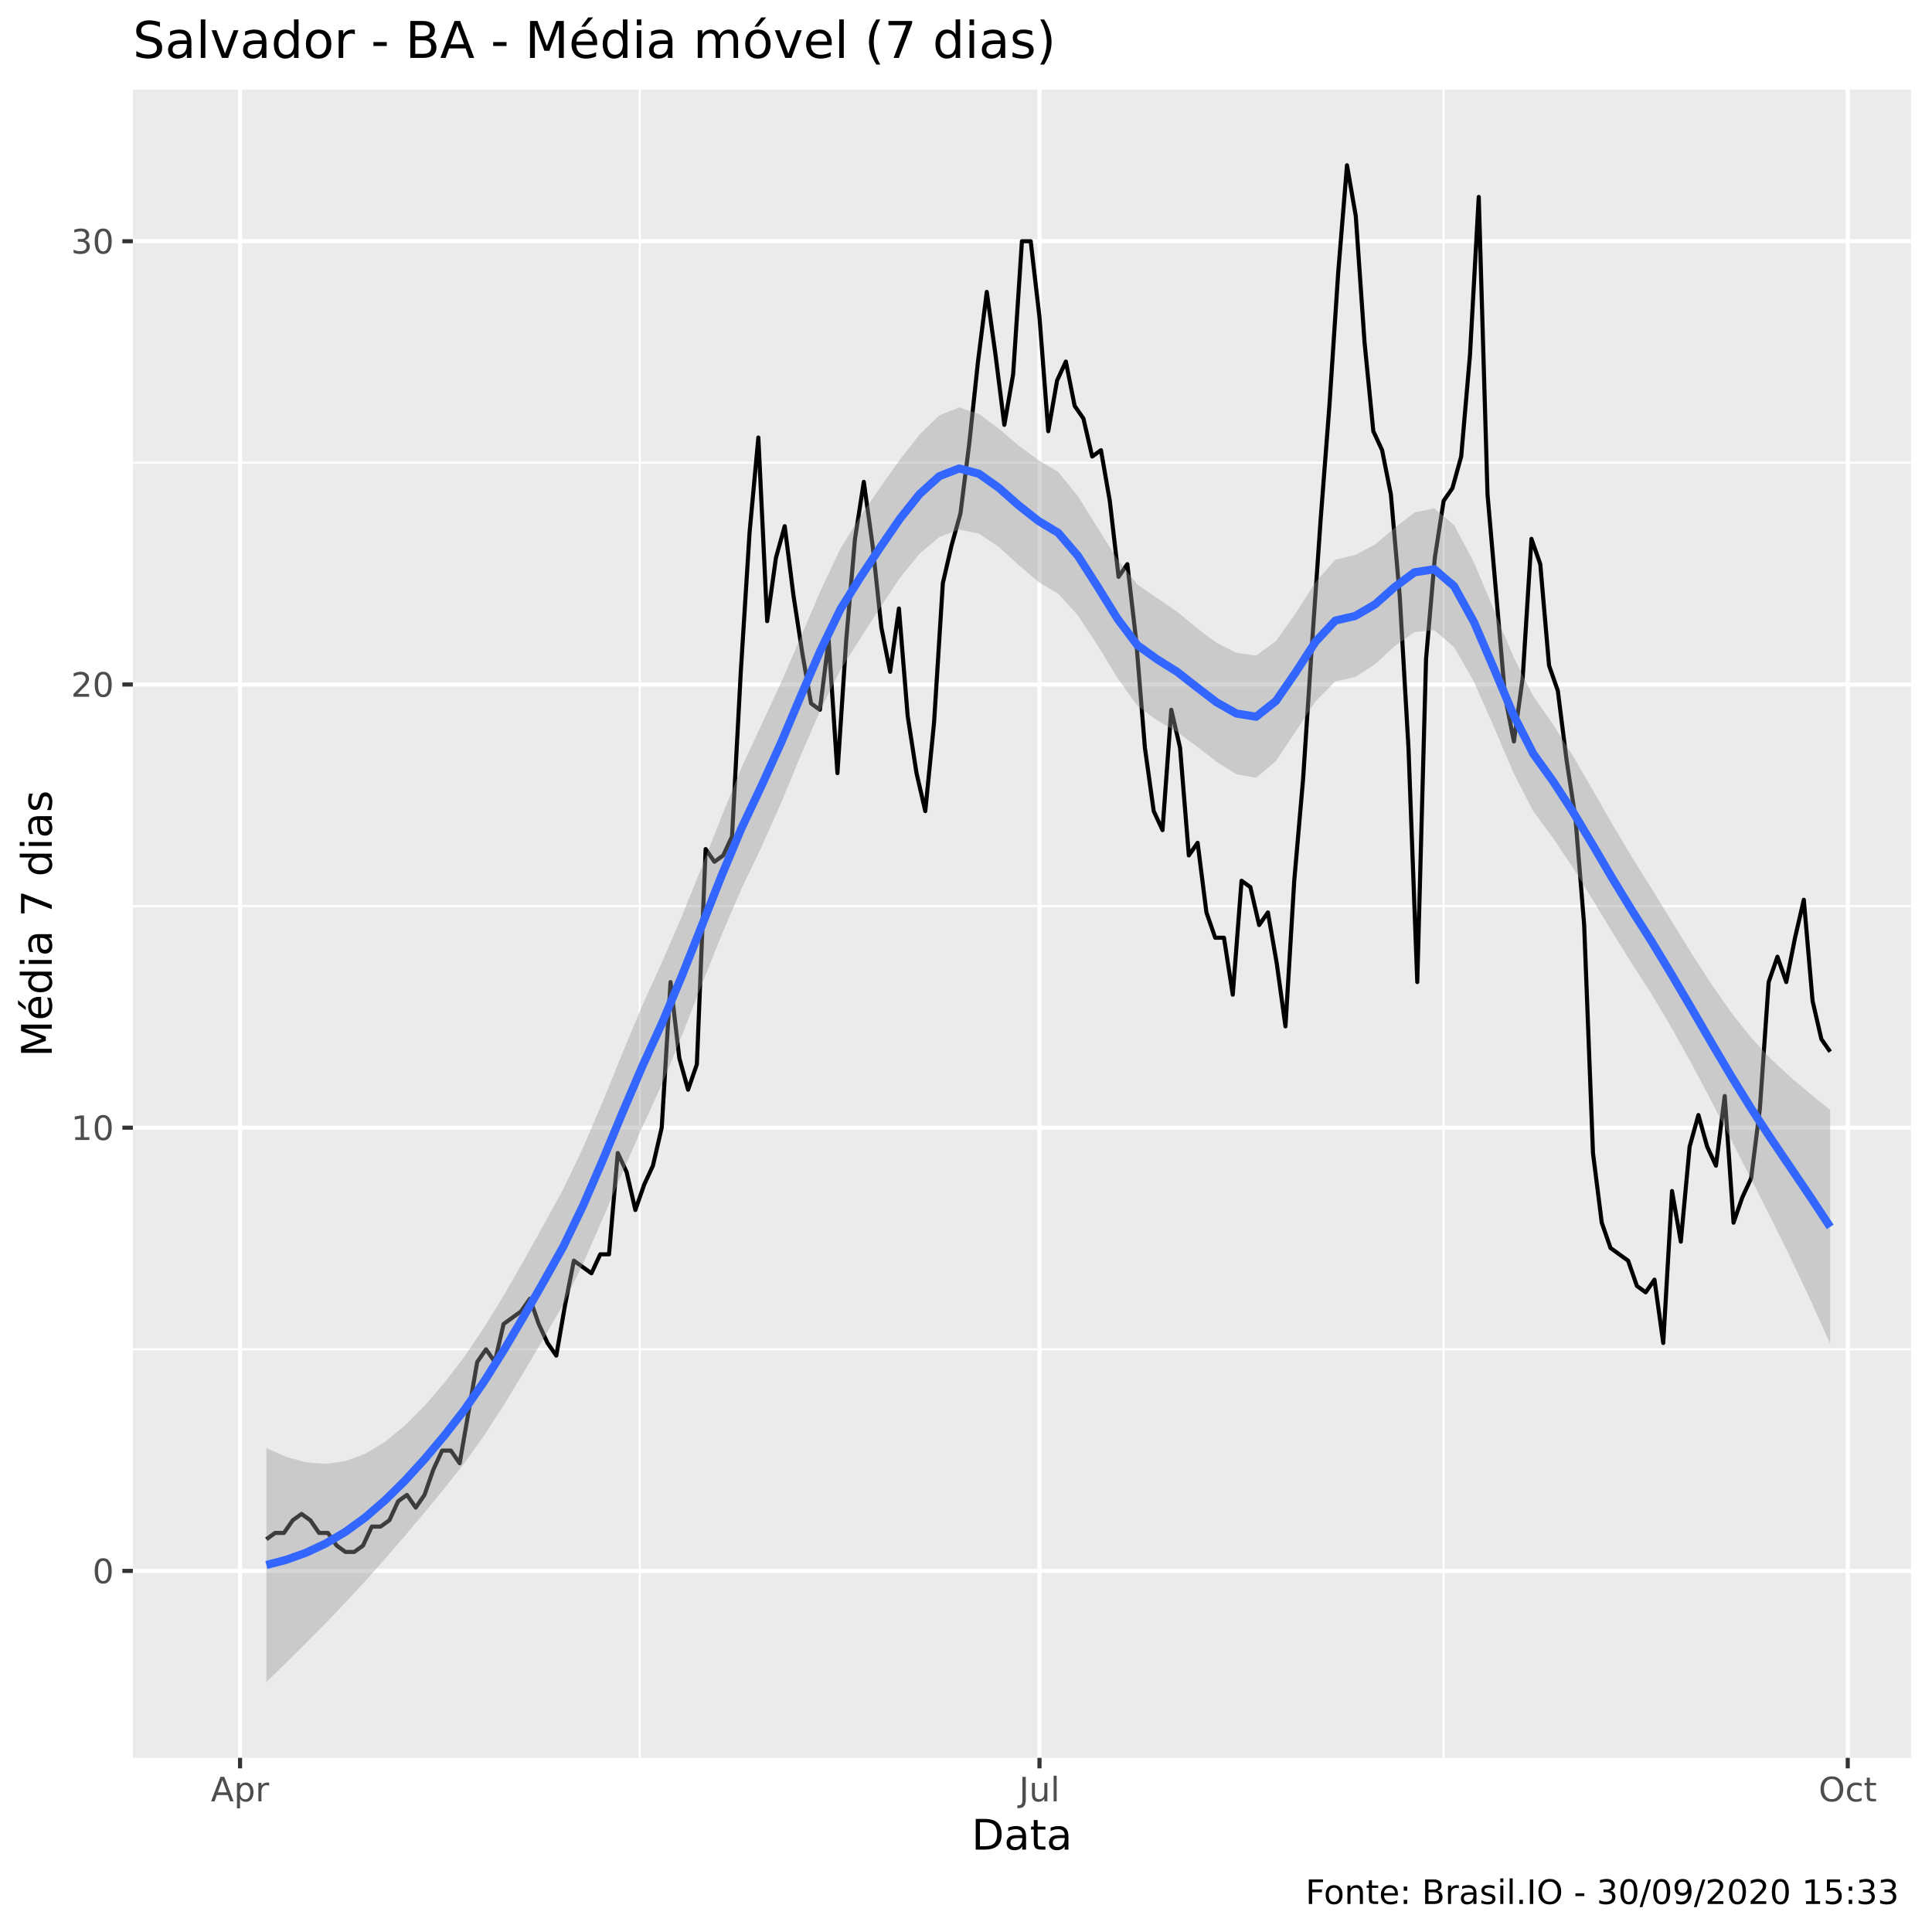
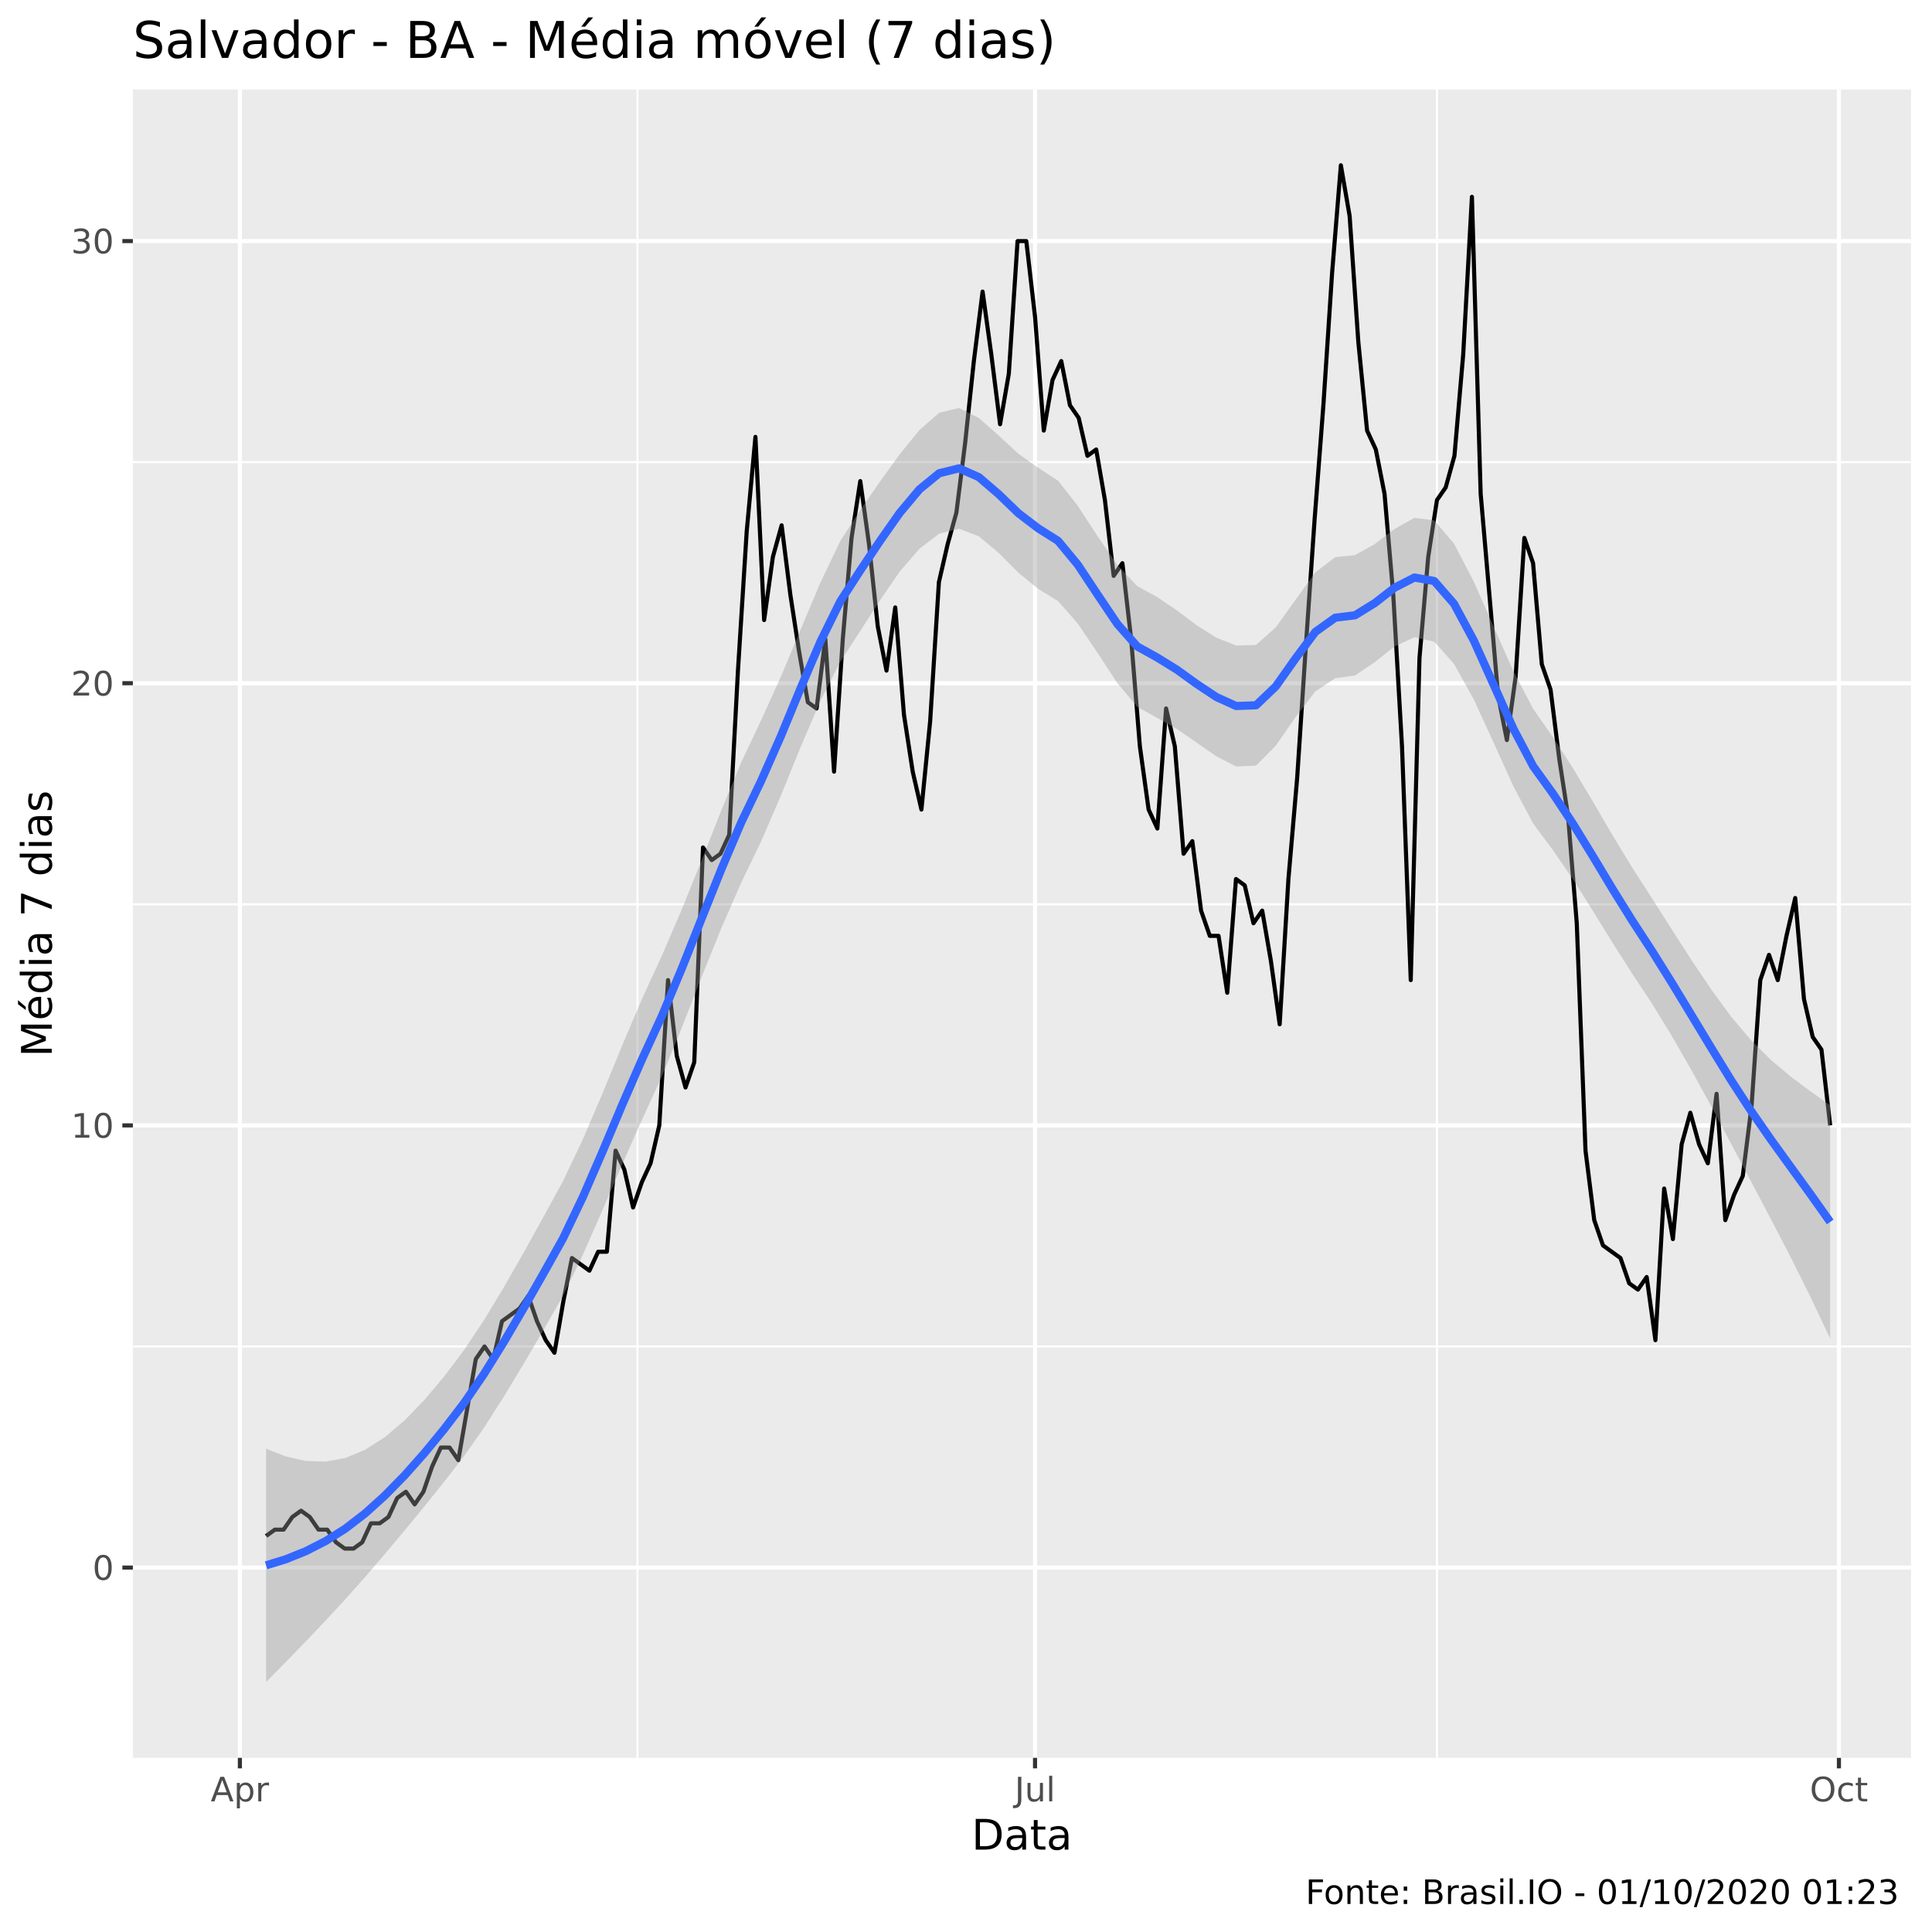
<svg xmlns="http://www.w3.org/2000/svg" viewBox="0 0 504.00 504.00">
  <defs>
    <style type="text/css">
    line, polyline, polygon, path, rect, circle {
      fill: none;
      stroke: #000000;
      stroke-linecap: round;
      stroke-linejoin: round;
      stroke-miterlimit: 10.00;
    }
  </style>
  </defs>
  <rect width="100%" height="100%" style="stroke: none; fill: #FFFFFF;" />
  <rect x="0" y="0.00" width="504.00" height="504.00" style="stroke-width: 1.07; stroke: #FFFFFF; fill: #FFFFFF;" />
  <defs>
    <clipPath id="cpMzQuNjZ8NDk4LjUyfDQ1OC41N3wyMy4zMw==">
      <rect x="34.66" y="23.33" width="463.87" height="435.24" />
    </clipPath>
  </defs>
  <rect x="34.66" y="23.33" width="463.87" height="435.24" style="stroke-width: 1.07; stroke: none; fill: #EBEBEB;" clip-path="url(#cpMzQuNjZ8NDk4LjUyfDQ1OC41N3wyMy4zMw==)" />
-   <polyline points="34.66,351.99 498.52,351.99 " style="stroke-width: 0.53; stroke: #FFFFFF; stroke-linecap: butt;" clip-path="url(#cpMzQuNjZ8NDk4LjUyfDQ1OC41N3wyMy4zMw==)" />
-   <polyline points="34.66,236.37 498.52,236.37 " style="stroke-width: 0.53; stroke: #FFFFFF; stroke-linecap: butt;" clip-path="url(#cpMzQuNjZ8NDk4LjUyfDQ1OC41N3wyMy4zMw==)" />
-   <polyline points="34.66,120.74 498.52,120.74 " style="stroke-width: 0.53; stroke: #FFFFFF; stroke-linecap: butt;" clip-path="url(#cpMzQuNjZ8NDk4LjUyfDQ1OC41N3wyMy4zMw==)" />
-   <polyline points="166.89,458.57 166.89,23.33 " style="stroke-width: 0.53; stroke: #FFFFFF; stroke-linecap: butt;" clip-path="url(#cpMzQuNjZ8NDk4LjUyfDQ1OC41N3wyMy4zMw==)" />
-   <polyline points="376.60,458.57 376.60,23.33 " style="stroke-width: 0.53; stroke: #FFFFFF; stroke-linecap: butt;" clip-path="url(#cpMzQuNjZ8NDk4LjUyfDQ1OC41N3wyMy4zMw==)" />
-   <polyline points="34.66,409.80 498.52,409.80 " style="stroke-width: 1.07; stroke: #FFFFFF; stroke-linecap: butt;" clip-path="url(#cpMzQuNjZ8NDk4LjUyfDQ1OC41N3wyMy4zMw==)" />
-   <polyline points="34.66,294.18 498.52,294.18 " style="stroke-width: 1.07; stroke: #FFFFFF; stroke-linecap: butt;" clip-path="url(#cpMzQuNjZ8NDk4LjUyfDQ1OC41N3wyMy4zMw==)" />
-   <polyline points="34.66,178.56 498.52,178.56 " style="stroke-width: 1.07; stroke: #FFFFFF; stroke-linecap: butt;" clip-path="url(#cpMzQuNjZ8NDk4LjUyfDQ1OC41N3wyMy4zMw==)" />
-   <polyline points="34.66,62.93 498.52,62.93 " style="stroke-width: 1.07; stroke: #FFFFFF; stroke-linecap: butt;" clip-path="url(#cpMzQuNjZ8NDk4LjUyfDQ1OC41N3wyMy4zMw==)" />
-   <polyline points="62.62,458.57 62.62,23.33 " style="stroke-width: 1.07; stroke: #FFFFFF; stroke-linecap: butt;" clip-path="url(#cpMzQuNjZ8NDk4LjUyfDQ1OC41N3wyMy4zMw==)" />
-   <polyline points="271.17,458.57 271.17,23.33 " style="stroke-width: 1.07; stroke: #FFFFFF; stroke-linecap: butt;" clip-path="url(#cpMzQuNjZ8NDk4LjUyfDQ1OC41N3wyMy4zMw==)" />
-   <polyline points="482.02,458.57 482.02,23.33 " style="stroke-width: 1.07; stroke: #FFFFFF; stroke-linecap: butt;" clip-path="url(#cpMzQuNjZ8NDk4LjUyfDQ1OC41N3wyMy4zMw==)" />
-   <polyline points="69.49,401.55 71.78,399.89 74.07,399.89 76.37,396.59 78.66,394.94 80.95,396.59 83.24,399.89 85.53,399.89 87.83,403.20 90.12,404.85 92.41,404.85 94.70,403.20 96.99,398.24 99.28,398.24 101.58,396.59 103.87,391.63 106.16,389.98 108.45,393.29 110.74,389.98 113.04,383.38 115.33,378.42 117.62,378.42 119.91,381.72 122.20,368.51 124.49,355.30 126.79,351.99 129.08,355.30 131.37,345.39 133.66,343.73 135.95,342.08 138.25,338.78 140.54,345.39 142.83,350.34 145.12,353.64 147.41,340.43 149.71,328.87 152.00,330.52 154.29,332.17 156.58,327.22 158.87,327.22 161.16,300.79 163.46,305.74 165.75,315.65 168.04,309.05 170.33,304.09 172.62,294.18 174.92,256.19 177.21,276.01 179.50,284.27 181.79,277.66 184.08,221.50 186.37,224.81 188.67,223.15 190.96,218.20 193.25,175.25 195.54,138.91 197.83,114.14 200.13,162.04 202.42,145.52 204.71,137.26 207.00,155.43 209.29,170.30 211.58,183.51 213.88,185.16 216.17,166.99 218.46,201.68 220.75,166.99 223.04,140.57 225.34,125.70 227.63,142.22 229.92,163.69 232.21,175.25 234.50,158.74 236.79,186.82 239.09,201.68 241.38,211.59 243.67,188.47 245.96,152.13 248.25,142.22 250.55,133.96 252.84,115.79 255.13,94.32 257.42,76.15 259.71,92.66 262.00,110.83 264.30,97.62 266.59,62.93 268.88,62.93 271.17,82.75 273.46,112.49 275.76,99.27 278.05,94.32 280.34,105.88 282.63,109.18 284.92,119.09 287.21,117.44 289.51,130.66 291.80,150.48 294.09,147.17 296.38,166.99 298.67,195.07 300.97,211.59 303.26,216.55 305.55,185.16 307.84,195.07 310.13,223.15 312.42,219.85 314.72,238.02 317.01,244.63 319.30,244.63 321.59,259.49 323.88,229.76 326.18,231.41 328.47,241.32 330.76,238.02 333.05,251.23 335.34,267.75 337.63,229.76 339.93,203.33 342.22,168.65 344.51,135.61 346.80,105.88 349.09,71.19 351.39,43.11 353.68,56.33 355.97,89.36 358.26,112.49 360.55,117.44 362.84,129.00 365.14,155.43 367.43,195.07 369.72,256.19 372.01,171.95 374.30,145.52 376.60,130.66 378.89,127.35 381.18,119.09 383.47,92.66 385.76,51.37 388.05,129.00 390.35,155.43 392.64,181.86 394.93,193.42 397.22,176.90 399.51,140.57 401.81,147.17 404.10,173.60 406.39,180.21 408.68,198.38 410.97,213.24 413.26,241.32 415.56,300.79 417.85,318.96 420.14,325.56 422.43,327.22 424.72,328.87 427.02,335.47 429.31,337.13 431.60,333.82 433.89,350.34 436.18,310.70 438.47,323.91 440.77,299.14 443.06,290.88 445.35,299.14 447.64,304.09 449.93,285.92 452.23,318.96 454.52,312.35 456.81,307.39 459.10,289.23 461.39,256.19 463.68,249.58 465.98,256.19 468.27,244.63 470.56,234.72 472.85,261.14 475.14,271.06 477.44,274.36 " style="stroke-width: 1.07; stroke-linecap: butt;" clip-path="url(#cpMzQuNjZ8NDk4LjUyfDQ1OC41N3wyMy4zMw==)" />
-   <polygon points="69.49,377.74 74.66,380.05 79.82,381.47 84.98,381.88 90.15,381.16 95.31,379.22 100.47,376.09 105.64,371.87 110.80,366.68 115.97,360.66 121.13,353.94 126.29,346.30 131.46,337.85 136.62,328.85 141.79,319.58 146.95,310.17 152.11,299.38 157.28,287.28 162.44,274.56 167.60,262.18 172.77,250.85 177.93,238.88 183.10,226.09 188.26,212.94 193.42,200.28 198.59,189.18 203.75,178.08 208.92,166.12 214.08,154.06 219.24,143.12 224.41,134.71 229.57,127.23 234.73,119.94 239.90,113.33 245.06,108.34 250.23,106.29 255.39,107.97 260.55,111.83 265.72,116.24 270.88,120.00 276.05,123.10 281.21,129.45 286.37,137.75 291.54,145.98 296.70,152.49 301.86,156.04 307.03,159.53 312.19,163.82 317.36,167.68 322.52,170.29 327.68,171.03 332.85,167.23 338.01,159.96 343.18,151.86 348.34,146.01 353.50,144.79 358.67,142.09 363.83,137.71 368.99,133.71 374.16,132.60 379.32,137.00 384.49,146.66 389.65,158.95 394.81,171.36 399.98,181.60 405.14,188.98 410.31,197.17 415.47,206.03 420.63,215.07 425.80,223.75 430.96,231.99 436.12,240.39 441.29,248.73 446.45,256.72 451.62,264.14 456.78,270.65 461.94,276.20 467.11,281.01 472.27,285.36 477.44,289.54 477.44,350.59 472.27,339.07 467.11,328.18 461.94,317.73 456.78,307.52 451.62,297.34 446.45,287.25 441.29,277.49 436.12,268.22 430.96,259.54 425.80,251.52 420.63,243.25 415.47,234.68 410.31,226.31 405.14,218.61 399.98,211.64 394.81,201.59 389.65,189.49 384.49,177.82 379.32,168.79 374.16,164.40 368.99,164.89 363.83,168.56 358.67,173.31 353.50,176.62 348.34,177.76 343.18,182.97 338.01,190.81 332.85,198.53 327.68,202.91 322.52,201.97 317.36,198.72 312.19,194.70 307.03,190.91 301.86,187.94 296.70,184.10 291.54,176.90 286.37,168.43 281.21,160.58 276.05,154.90 270.88,151.79 265.72,147.40 260.55,142.68 255.39,139.21 250.23,138.14 245.06,140.08 239.90,144.43 234.73,150.80 229.57,158.55 224.41,166.60 219.24,174.78 214.08,185.09 208.92,197.00 203.75,209.48 198.59,221.09 193.42,231.87 188.26,243.85 183.10,256.77 177.93,270.03 172.77,282.66 167.60,293.97 162.44,305.73 157.28,317.82 152.11,329.61 146.95,340.21 141.79,349.21 136.62,357.99 131.46,366.50 126.29,374.48 121.13,381.70 115.97,388.21 110.80,394.51 105.64,400.64 100.47,406.62 95.31,412.43 90.15,418.03 84.98,423.42 79.82,428.65 74.66,433.76 69.49,438.79 " style="stroke-width: 0.00; stroke: none; fill: #999999; fill-opacity: 0.40;" clip-path="url(#cpMzQuNjZ8NDk4LjUyfDQ1OC41N3wyMy4zMw==)" />
-   <polyline points="69.49,377.74 74.66,380.05 79.82,381.47 84.98,381.88 90.15,381.16 95.31,379.22 100.47,376.09 105.64,371.87 110.80,366.68 115.97,360.66 121.13,353.94 126.29,346.30 131.46,337.85 136.62,328.85 141.79,319.58 146.95,310.17 152.11,299.38 157.28,287.28 162.44,274.56 167.60,262.18 172.77,250.85 177.93,238.88 183.10,226.09 188.26,212.94 193.42,200.28 198.59,189.18 203.75,178.08 208.92,166.12 214.08,154.06 219.24,143.12 224.41,134.71 229.57,127.23 234.73,119.94 239.90,113.33 245.06,108.34 250.23,106.29 255.39,107.97 260.55,111.83 265.72,116.24 270.88,120.00 276.05,123.10 281.21,129.45 286.37,137.75 291.54,145.98 296.70,152.49 301.86,156.04 307.03,159.53 312.19,163.82 317.36,167.68 322.52,170.29 327.68,171.03 332.85,167.23 338.01,159.96 343.18,151.86 348.34,146.01 353.50,144.79 358.67,142.09 363.83,137.71 368.99,133.71 374.16,132.60 379.32,137.00 384.49,146.66 389.65,158.95 394.81,171.36 399.98,181.60 405.14,188.98 410.31,197.17 415.47,206.03 420.63,215.07 425.80,223.75 430.96,231.99 436.12,240.39 441.29,248.73 446.45,256.72 451.62,264.14 456.78,270.65 461.94,276.20 467.11,281.01 472.27,285.36 477.44,289.54 " style="stroke-width: 2.13; stroke: none;" clip-path="url(#cpMzQuNjZ8NDk4LjUyfDQ1OC41N3wyMy4zMw==)" />
-   <polyline points="477.44,350.59 472.27,339.07 467.11,328.18 461.94,317.73 456.78,307.52 451.62,297.34 446.45,287.25 441.29,277.49 436.12,268.22 430.96,259.54 425.80,251.52 420.63,243.25 415.47,234.68 410.31,226.31 405.14,218.61 399.98,211.64 394.81,201.59 389.65,189.49 384.49,177.82 379.32,168.79 374.16,164.40 368.99,164.89 363.83,168.56 358.67,173.31 353.50,176.62 348.34,177.76 343.18,182.97 338.01,190.81 332.85,198.53 327.68,202.91 322.52,201.97 317.36,198.72 312.19,194.70 307.03,190.91 301.86,187.94 296.70,184.10 291.54,176.90 286.37,168.43 281.21,160.58 276.05,154.90 270.88,151.79 265.72,147.40 260.55,142.68 255.39,139.21 250.23,138.14 245.06,140.08 239.90,144.43 234.73,150.80 229.57,158.55 224.41,166.60 219.24,174.78 214.08,185.09 208.92,197.00 203.75,209.48 198.59,221.09 193.42,231.87 188.26,243.85 183.10,256.77 177.93,270.03 172.77,282.66 167.60,293.97 162.44,305.73 157.28,317.82 152.11,329.61 146.95,340.21 141.79,349.21 136.62,357.99 131.46,366.50 126.29,374.48 121.13,381.70 115.97,388.21 110.80,394.51 105.64,400.64 100.47,406.62 95.31,412.43 90.15,418.03 84.98,423.42 79.82,428.65 74.66,433.76 69.49,438.79 " style="stroke-width: 2.13; stroke: none;" clip-path="url(#cpMzQuNjZ8NDk4LjUyfDQ1OC41N3wyMy4zMw==)" />
-   <polyline points="69.49,408.26 74.66,406.91 79.82,405.06 84.98,402.65 90.15,399.59 95.31,395.83 100.47,391.35 105.64,386.26 110.80,380.60 115.97,374.44 121.13,367.82 126.29,360.39 131.46,352.17 136.62,343.42 141.79,334.40 146.95,325.19 152.11,314.49 157.28,302.55 162.44,290.14 167.60,278.07 172.77,266.76 177.93,254.46 183.10,241.43 188.26,228.39 193.42,216.07 198.59,205.13 203.75,193.78 208.92,181.56 214.08,169.57 219.24,158.95 224.41,150.65 229.57,142.89 234.73,135.37 239.90,128.88 245.06,124.21 250.23,122.21 255.39,123.59 260.55,127.25 265.72,131.82 270.88,135.89 276.05,139.00 281.21,145.02 286.37,153.09 291.54,161.44 296.70,168.30 301.86,171.99 307.03,175.22 312.19,179.26 317.36,183.20 322.52,186.13 327.68,186.97 332.85,182.88 338.01,175.39 343.18,167.42 348.34,161.89 353.50,160.70 358.67,157.70 363.83,153.14 368.99,149.30 374.16,148.50 379.32,152.90 384.49,162.24 389.65,174.22 394.81,186.47 399.98,196.62 405.14,203.80 410.31,211.74 415.47,220.36 420.63,229.16 425.80,237.63 430.96,245.77 436.12,254.31 441.29,263.11 446.45,271.99 451.62,280.74 456.78,289.09 461.94,296.96 467.11,304.60 472.27,312.22 477.44,320.06 " style="stroke-width: 2.13; stroke: #3366FF; stroke-linecap: butt;" clip-path="url(#cpMzQuNjZ8NDk4LjUyfDQ1OC41N3wyMy4zMw==)" />
+   <polyline points="34.66,351.25 498.52,351.25 " style="stroke-width: 0.53; stroke: #FFFFFF; stroke-linecap: butt;" clip-path="url(#cpMzQuNjZ8NDk4LjUyfDQ1OC41N3wyMy4zMw==)" />
+   <polyline points="34.66,235.91 498.52,235.91 " style="stroke-width: 0.53; stroke: #FFFFFF; stroke-linecap: butt;" clip-path="url(#cpMzQuNjZ8NDk4LjUyfDQ1OC41N3wyMy4zMw==)" />
+   <polyline points="34.66,120.56 498.52,120.56 " style="stroke-width: 0.53; stroke: #FFFFFF; stroke-linecap: butt;" clip-path="url(#cpMzQuNjZ8NDk4LjUyfDQ1OC41N3wyMy4zMw==)" />
+   <polyline points="166.29,458.57 166.29,23.33 " style="stroke-width: 0.53; stroke: #FFFFFF; stroke-linecap: butt;" clip-path="url(#cpMzQuNjZ8NDk4LjUyfDQ1OC41N3wyMy4zMw==)" />
+   <polyline points="374.86,458.57 374.86,23.33 " style="stroke-width: 0.53; stroke: #FFFFFF; stroke-linecap: butt;" clip-path="url(#cpMzQuNjZ8NDk4LjUyfDQ1OC41N3wyMy4zMw==)" />
+   <polyline points="34.66,408.93 498.52,408.93 " style="stroke-width: 1.07; stroke: #FFFFFF; stroke-linecap: butt;" clip-path="url(#cpMzQuNjZ8NDk4LjUyfDQ1OC41N3wyMy4zMw==)" />
+   <polyline points="34.66,293.58 498.52,293.58 " style="stroke-width: 1.07; stroke: #FFFFFF; stroke-linecap: butt;" clip-path="url(#cpMzQuNjZ8NDk4LjUyfDQ1OC41N3wyMy4zMw==)" />
+   <polyline points="34.66,178.23 498.52,178.23 " style="stroke-width: 1.07; stroke: #FFFFFF; stroke-linecap: butt;" clip-path="url(#cpMzQuNjZ8NDk4LjUyfDQ1OC41N3wyMy4zMw==)" />
+   <polyline points="34.66,62.89 498.52,62.89 " style="stroke-width: 1.07; stroke: #FFFFFF; stroke-linecap: butt;" clip-path="url(#cpMzQuNjZ8NDk4LjUyfDQ1OC41N3wyMy4zMw==)" />
+   <polyline points="62.58,458.57 62.58,23.33 " style="stroke-width: 1.07; stroke: #FFFFFF; stroke-linecap: butt;" clip-path="url(#cpMzQuNjZ8NDk4LjUyfDQ1OC41N3wyMy4zMw==)" />
+   <polyline points="270.01,458.57 270.01,23.33 " style="stroke-width: 1.07; stroke: #FFFFFF; stroke-linecap: butt;" clip-path="url(#cpMzQuNjZ8NDk4LjUyfDQ1OC41N3wyMy4zMw==)" />
+   <polyline points="479.72,458.57 479.72,23.33 " style="stroke-width: 1.07; stroke: #FFFFFF; stroke-linecap: butt;" clip-path="url(#cpMzQuNjZ8NDk4LjUyfDQ1OC41N3wyMy4zMw==)" />
+   <polyline points="69.42,400.69 71.70,399.04 73.98,399.04 76.26,395.74 78.53,394.10 80.81,395.74 83.09,399.04 85.37,399.04 87.65,402.34 89.93,403.98 92.21,403.98 94.49,402.34 96.77,397.39 99.05,397.39 101.33,395.74 103.61,390.80 105.89,389.15 108.17,392.45 110.45,389.15 112.73,382.56 115.01,377.62 117.28,377.62 119.56,380.91 121.84,367.73 124.12,354.55 126.40,351.25 128.68,354.55 130.96,344.66 133.24,343.01 135.52,341.37 137.80,338.07 140.08,344.66 142.36,349.61 144.64,352.90 146.92,339.72 149.20,328.18 151.48,329.83 153.76,331.48 156.04,326.54 158.31,326.54 160.59,300.17 162.87,305.11 165.15,315.00 167.43,308.41 169.71,303.47 171.99,293.58 174.27,255.68 176.55,275.45 178.83,283.69 181.11,277.10 183.39,221.08 185.67,224.37 187.95,222.72 190.23,217.78 192.51,174.94 194.79,138.68 197.07,113.97 199.34,161.75 201.62,145.28 203.90,137.04 206.18,155.16 208.46,169.99 210.74,183.18 213.02,184.82 215.30,166.70 217.58,201.30 219.86,166.70 222.14,140.33 224.42,125.50 226.70,141.98 228.98,163.40 231.26,174.94 233.54,158.46 235.82,186.47 238.10,201.30 240.37,211.19 242.65,188.12 244.93,151.87 247.21,141.98 249.49,133.74 251.77,115.62 254.05,94.19 256.33,76.07 258.61,92.55 260.89,110.67 263.17,97.49 265.45,62.89 267.73,62.89 270.01,82.66 272.29,112.32 274.57,99.14 276.85,94.19 279.12,105.73 281.40,109.02 283.68,118.91 285.96,117.26 288.24,130.45 290.52,150.22 292.80,146.92 295.08,166.70 297.36,194.71 299.64,211.19 301.92,216.13 304.20,184.82 306.48,194.71 308.76,222.72 311.04,219.43 313.32,237.55 315.60,244.14 317.88,244.14 320.15,258.98 322.43,229.31 324.71,230.96 326.99,240.85 329.27,237.55 331.55,250.74 333.83,267.21 336.11,229.31 338.39,202.95 340.67,168.35 342.95,135.39 345.23,105.73 347.51,71.12 349.79,43.11 352.07,56.29 354.35,89.25 356.63,112.32 358.91,117.26 361.18,128.80 363.46,155.16 365.74,194.71 368.02,255.68 370.30,171.64 372.58,145.28 374.86,130.45 377.14,127.15 379.42,118.91 381.70,92.55 383.98,51.35 386.26,128.80 388.54,155.16 390.82,181.53 393.10,193.06 395.38,176.58 397.66,140.33 399.93,146.92 402.21,173.29 404.49,179.88 406.77,198.01 409.05,212.84 411.33,240.85 413.61,300.17 415.89,318.30 418.17,324.89 420.45,326.54 422.73,328.18 425.01,334.77 427.29,336.42 429.57,333.13 431.85,349.61 434.13,310.06 436.41,323.24 438.69,298.52 440.96,290.28 443.24,298.52 445.52,303.47 447.80,285.34 450.08,318.30 452.36,311.71 454.64,306.76 456.92,288.64 459.20,255.68 461.48,249.09 463.76,255.68 466.04,244.14 468.32,234.26 470.60,260.62 472.88,270.51 475.16,273.81 477.44,293.58 " style="stroke-width: 1.07; stroke-linecap: butt;" clip-path="url(#cpMzQuNjZ8NDk4LjUyfDQ1OC41N3wyMy4zMw==)" />
+   <polygon points="69.42,377.92 74.58,379.95 79.75,381.12 84.91,381.29 90.08,380.35 95.24,378.21 100.41,374.89 105.57,370.51 110.74,365.17 115.90,359.02 121.06,352.19 126.23,344.43 131.39,335.89 136.56,326.84 141.72,317.55 146.89,308.08 152.05,297.21 157.22,285.13 162.38,272.55 167.55,260.41 172.71,249.21 177.88,237.19 183.04,224.38 188.21,211.29 193.37,198.83 198.54,187.94 203.70,176.53 208.87,164.20 214.03,151.95 219.20,141.16 224.36,133.13 229.53,125.70 234.69,118.53 239.86,112.18 245.02,107.67 250.18,106.44 255.35,109.04 260.51,113.60 265.68,118.37 270.84,122.03 276.01,125.39 281.17,131.96 286.34,139.91 291.50,147.39 296.67,152.90 301.83,155.73 307.00,159.22 312.16,163.10 317.33,166.36 322.49,168.40 327.66,168.25 332.82,163.63 337.99,156.43 343.15,149.31 348.32,145.34 353.48,144.81 358.65,141.92 363.81,137.99 368.98,135.09 374.14,135.75 379.30,141.80 384.47,151.72 389.63,163.45 394.80,175.09 399.96,184.93 405.13,192.30 410.29,200.32 415.46,208.98 420.62,217.82 425.79,226.32 430.95,234.33 436.12,242.47 441.28,250.50 446.45,258.17 451.61,265.22 456.78,271.35 461.94,276.47 467.11,280.82 472.27,284.68 477.44,288.34 477.44,349.21 472.27,338.27 467.11,327.92 461.94,317.97 456.78,308.20 451.61,298.41 446.45,288.67 441.28,279.23 436.12,270.23 430.95,261.80 425.79,253.98 420.62,245.87 415.46,237.50 410.29,229.33 405.13,221.80 399.96,214.84 394.80,205.14 389.63,193.71 384.47,182.48 379.30,173.18 374.14,167.38 368.98,166.23 363.81,168.63 358.65,172.72 353.48,176.21 348.32,176.93 343.15,180.35 337.99,187.05 332.82,194.50 327.66,199.73 322.49,199.95 317.33,197.32 312.16,193.72 307.00,190.17 301.83,187.27 296.67,184.38 291.50,178.22 286.34,170.35 281.17,162.70 276.01,156.79 270.84,153.63 265.68,149.41 260.51,144.22 255.35,139.91 250.18,137.92 245.02,139.22 239.86,143.14 234.69,149.14 229.53,156.66 224.36,164.68 219.20,172.65 214.03,182.82 208.87,194.83 203.70,207.57 198.54,219.54 193.37,230.23 188.21,242.04 183.04,254.82 177.88,268.02 172.71,280.69 167.55,291.98 162.38,303.58 157.22,315.57 152.05,327.32 146.89,338.00 141.72,347.05 136.56,355.85 131.39,364.41 126.23,372.49 121.06,379.85 115.90,386.49 110.74,392.94 105.57,399.23 100.41,405.39 95.24,411.40 90.08,417.20 84.91,422.79 79.75,428.22 74.58,433.54 69.42,438.79 " style="stroke-width: 0.00; stroke: none; fill: #999999; fill-opacity: 0.40;" clip-path="url(#cpMzQuNjZ8NDk4LjUyfDQ1OC41N3wyMy4zMw==)" />
+   <polyline points="69.42,377.92 74.58,379.95 79.75,381.12 84.91,381.29 90.08,380.35 95.24,378.21 100.41,374.89 105.57,370.51 110.74,365.17 115.90,359.02 121.06,352.19 126.23,344.43 131.39,335.89 136.56,326.84 141.72,317.55 146.89,308.08 152.05,297.21 157.22,285.13 162.38,272.55 167.55,260.41 172.71,249.21 177.88,237.19 183.04,224.38 188.21,211.29 193.37,198.83 198.54,187.94 203.70,176.53 208.87,164.20 214.03,151.95 219.20,141.16 224.36,133.13 229.53,125.70 234.69,118.53 239.86,112.18 245.02,107.67 250.18,106.44 255.35,109.04 260.51,113.60 265.68,118.37 270.84,122.03 276.01,125.39 281.17,131.96 286.34,139.91 291.50,147.39 296.67,152.90 301.83,155.73 307.00,159.22 312.16,163.10 317.33,166.36 322.49,168.40 327.66,168.25 332.82,163.63 337.99,156.43 343.15,149.31 348.32,145.34 353.48,144.81 358.65,141.92 363.81,137.99 368.98,135.09 374.14,135.75 379.30,141.80 384.47,151.72 389.63,163.45 394.80,175.09 399.96,184.93 405.13,192.30 410.29,200.32 415.46,208.98 420.62,217.82 425.79,226.32 430.95,234.33 436.12,242.47 441.28,250.50 446.45,258.17 451.61,265.22 456.78,271.35 461.94,276.47 467.11,280.82 472.27,284.68 477.44,288.34 " style="stroke-width: 2.13; stroke: none;" clip-path="url(#cpMzQuNjZ8NDk4LjUyfDQ1OC41N3wyMy4zMw==)" />
+   <polyline points="477.44,349.21 472.27,338.27 467.11,327.92 461.94,317.97 456.78,308.20 451.61,298.41 446.45,288.67 441.28,279.23 436.12,270.23 430.95,261.80 425.79,253.98 420.62,245.87 415.46,237.50 410.29,229.33 405.13,221.80 399.96,214.84 394.80,205.14 389.63,193.71 384.47,182.48 379.30,173.18 374.14,167.38 368.98,166.23 363.81,168.63 358.65,172.72 353.48,176.21 348.32,176.93 343.15,180.35 337.99,187.05 332.82,194.50 327.66,199.73 322.49,199.95 317.33,197.32 312.16,193.72 307.00,190.17 301.83,187.27 296.67,184.38 291.50,178.22 286.34,170.35 281.17,162.70 276.01,156.79 270.84,153.63 265.68,149.41 260.51,144.22 255.35,139.91 250.18,137.92 245.02,139.22 239.86,143.14 234.69,149.14 229.53,156.66 224.36,164.68 219.20,172.65 214.03,182.82 208.87,194.83 203.70,207.57 198.54,219.54 193.37,230.23 188.21,242.04 183.04,254.82 177.88,268.02 172.71,280.69 167.55,291.98 162.38,303.58 157.22,315.57 152.05,327.32 146.89,338.00 141.72,347.05 136.56,355.85 131.39,364.41 126.23,372.49 121.06,379.85 115.90,386.49 110.74,392.94 105.57,399.23 100.41,405.39 95.24,411.40 90.08,417.20 84.91,422.79 79.75,428.22 74.58,433.54 69.42,438.79 " style="stroke-width: 2.13; stroke: none;" clip-path="url(#cpMzQuNjZ8NDk4LjUyfDQ1OC41N3wyMy4zMw==)" />
+   <polyline points="69.42,408.35 74.58,406.75 79.75,404.67 84.91,402.04 90.08,398.78 95.24,394.81 100.41,390.14 105.57,384.87 110.74,379.05 115.90,372.76 121.06,366.02 126.23,358.46 131.39,350.15 136.56,341.34 141.72,332.30 146.89,323.04 152.05,312.26 157.22,300.35 162.38,288.07 167.55,276.19 172.71,264.95 177.88,252.60 183.04,239.60 188.21,226.67 193.37,214.53 198.54,203.74 203.70,192.05 208.87,179.51 214.03,167.39 219.20,156.90 224.36,148.91 229.53,141.18 234.69,133.83 239.86,127.66 245.02,123.45 250.18,122.18 255.35,124.47 260.51,128.91 265.68,133.89 270.84,137.83 276.01,141.09 281.17,147.33 286.34,155.13 291.50,162.80 296.67,168.64 301.83,171.50 307.00,174.69 312.16,178.41 317.33,181.84 322.49,184.18 327.66,183.99 332.82,179.06 337.99,171.74 343.15,164.83 348.32,161.14 353.48,160.51 358.65,157.32 363.81,153.31 368.98,150.66 374.14,151.57 379.30,157.49 384.47,167.10 389.63,178.58 394.80,190.11 399.96,199.89 405.13,207.05 410.29,214.82 415.46,223.24 420.62,231.84 425.79,240.15 430.95,248.07 436.12,256.35 441.28,264.86 446.45,273.42 451.61,281.82 456.78,289.78 461.94,297.22 467.11,304.37 472.27,311.48 477.44,318.77 " style="stroke-width: 2.13; stroke: #3366FF; stroke-linecap: butt;" clip-path="url(#cpMzQuNjZ8NDk4LjUyfDQ1OC41N3wyMy4zMw==)" />
  <defs>
    <clipPath id="cpMC4wMHw1MDQuMDB8NTA0LjAwfDAuMDA=">
      <rect x="0.00" y="0.00" width="504.00" height="504.00" />
    </clipPath>
  </defs>
  <g clip-path="url(#cpMC4wMHw1MDQuMDB8NTA0LjAwfDAuMDA=)">
-     <text x="24.13" y="413.01" style="font-size: 8.80px; fill: #4D4D4D; font-family: DejaVu Sans;" textLength="5.60px" lengthAdjust="spacingAndGlyphs">0</text>
+     <text x="24.13" y="412.13" style="font-size: 8.80px; fill: #4D4D4D; font-family: DejaVu Sans;" textLength="5.60px" lengthAdjust="spacingAndGlyphs">0</text>
  </g>
  <g clip-path="url(#cpMC4wMHw1MDQuMDB8NTA0LjAwfDAuMDA=)">
-     <text x="18.53" y="297.39" style="font-size: 8.80px; fill: #4D4D4D; font-family: DejaVu Sans;" textLength="11.20px" lengthAdjust="spacingAndGlyphs">10</text>
+     <text x="18.53" y="296.79" style="font-size: 8.80px; fill: #4D4D4D; font-family: DejaVu Sans;" textLength="11.20px" lengthAdjust="spacingAndGlyphs">10</text>
  </g>
  <g clip-path="url(#cpMC4wMHw1MDQuMDB8NTA0LjAwfDAuMDA=)">
-     <text x="18.53" y="181.76" style="font-size: 8.80px; fill: #4D4D4D; font-family: DejaVu Sans;" textLength="11.20px" lengthAdjust="spacingAndGlyphs">20</text>
+     <text x="18.53" y="181.44" style="font-size: 8.80px; fill: #4D4D4D; font-family: DejaVu Sans;" textLength="11.20px" lengthAdjust="spacingAndGlyphs">20</text>
  </g>
  <g clip-path="url(#cpMC4wMHw1MDQuMDB8NTA0LjAwfDAuMDA=)">
-     <text x="18.53" y="66.14" style="font-size: 8.80px; fill: #4D4D4D; font-family: DejaVu Sans;" textLength="11.20px" lengthAdjust="spacingAndGlyphs">30</text>
+     <text x="18.53" y="66.09" style="font-size: 8.80px; fill: #4D4D4D; font-family: DejaVu Sans;" textLength="11.20px" lengthAdjust="spacingAndGlyphs">30</text>
  </g>
-   <polyline points="31.92,409.80 34.66,409.80 " style="stroke-width: 1.07; stroke: #333333; stroke-linecap: butt;" clip-path="url(#cpMC4wMHw1MDQuMDB8NTA0LjAwfDAuMDA=)" />
-   <polyline points="31.92,294.18 34.66,294.18 " style="stroke-width: 1.07; stroke: #333333; stroke-linecap: butt;" clip-path="url(#cpMC4wMHw1MDQuMDB8NTA0LjAwfDAuMDA=)" />
-   <polyline points="31.92,178.56 34.66,178.56 " style="stroke-width: 1.07; stroke: #333333; stroke-linecap: butt;" clip-path="url(#cpMC4wMHw1MDQuMDB8NTA0LjAwfDAuMDA=)" />
-   <polyline points="31.92,62.93 34.66,62.93 " style="stroke-width: 1.07; stroke: #333333; stroke-linecap: butt;" clip-path="url(#cpMC4wMHw1MDQuMDB8NTA0LjAwfDAuMDA=)" />
-   <polyline points="62.62,461.31 62.62,458.57 " style="stroke-width: 1.07; stroke: #333333; stroke-linecap: butt;" clip-path="url(#cpMC4wMHw1MDQuMDB8NTA0LjAwfDAuMDA=)" />
-   <polyline points="271.17,461.31 271.17,458.57 " style="stroke-width: 1.07; stroke: #333333; stroke-linecap: butt;" clip-path="url(#cpMC4wMHw1MDQuMDB8NTA0LjAwfDAuMDA=)" />
-   <polyline points="482.02,461.31 482.02,458.57 " style="stroke-width: 1.07; stroke: #333333; stroke-linecap: butt;" clip-path="url(#cpMC4wMHw1MDQuMDB8NTA0LjAwfDAuMDA=)" />
+   <polyline points="31.92,408.93 34.66,408.93 " style="stroke-width: 1.07; stroke: #333333; stroke-linecap: butt;" clip-path="url(#cpMC4wMHw1MDQuMDB8NTA0LjAwfDAuMDA=)" />
+   <polyline points="31.92,293.58 34.66,293.58 " style="stroke-width: 1.07; stroke: #333333; stroke-linecap: butt;" clip-path="url(#cpMC4wMHw1MDQuMDB8NTA0LjAwfDAuMDA=)" />
+   <polyline points="31.92,178.23 34.66,178.23 " style="stroke-width: 1.07; stroke: #333333; stroke-linecap: butt;" clip-path="url(#cpMC4wMHw1MDQuMDB8NTA0LjAwfDAuMDA=)" />
+   <polyline points="31.92,62.89 34.66,62.89 " style="stroke-width: 1.07; stroke: #333333; stroke-linecap: butt;" clip-path="url(#cpMC4wMHw1MDQuMDB8NTA0LjAwfDAuMDA=)" />
+   <polyline points="62.58,461.31 62.58,458.57 " style="stroke-width: 1.07; stroke: #333333; stroke-linecap: butt;" clip-path="url(#cpMC4wMHw1MDQuMDB8NTA0LjAwfDAuMDA=)" />
+   <polyline points="270.01,461.31 270.01,458.57 " style="stroke-width: 1.07; stroke: #333333; stroke-linecap: butt;" clip-path="url(#cpMC4wMHw1MDQuMDB8NTA0LjAwfDAuMDA=)" />
+   <polyline points="479.72,461.31 479.72,458.57 " style="stroke-width: 1.07; stroke: #333333; stroke-linecap: butt;" clip-path="url(#cpMC4wMHw1MDQuMDB8NTA0LjAwfDAuMDA=)" />
  <g clip-path="url(#cpMC4wMHw1MDQuMDB8NTA0LjAwfDAuMDA=)">
-     <text x="55.00" y="469.92" style="font-size: 8.80px; fill: #4D4D4D; font-family: DejaVu Sans;" textLength="15.22px" lengthAdjust="spacingAndGlyphs">Apr</text>
+     <text x="54.97" y="469.92" style="font-size: 8.80px; fill: #4D4D4D; font-family: DejaVu Sans;" textLength="15.22px" lengthAdjust="spacingAndGlyphs">Apr</text>
  </g>
  <g clip-path="url(#cpMC4wMHw1MDQuMDB8NTA0LjAwfDAuMDA=)">
-     <text x="265.86" y="469.92" style="font-size: 8.80px; fill: #4D4D4D; font-family: DejaVu Sans;" textLength="10.62px" lengthAdjust="spacingAndGlyphs">Jul</text>
+     <text x="264.70" y="469.92" style="font-size: 8.80px; fill: #4D4D4D; font-family: DejaVu Sans;" textLength="10.62px" lengthAdjust="spacingAndGlyphs">Jul</text>
  </g>
  <g clip-path="url(#cpMC4wMHw1MDQuMDB8NTA0LjAwfDAuMDA=)">
-     <text x="474.41" y="469.92" style="font-size: 8.80px; fill: #4D4D4D; font-family: DejaVu Sans;" textLength="15.22px" lengthAdjust="spacingAndGlyphs">Oct</text>
+     <text x="472.11" y="469.92" style="font-size: 8.80px; fill: #4D4D4D; font-family: DejaVu Sans;" textLength="15.22px" lengthAdjust="spacingAndGlyphs">Oct</text>
  </g>
  <g clip-path="url(#cpMC4wMHw1MDQuMDB8NTA0LjAwfDAuMDA=)">
    <text x="253.46" y="482.51" style="font-size: 11.00px; font-family: DejaVu Sans;" textLength="26.26px" lengthAdjust="spacingAndGlyphs">Data</text>
  </g>
  <g clip-path="url(#cpMC4wMHw1MDQuMDB8NTA0LjAwfDAuMDA=)">
    <text transform="translate(13.50,275.72) rotate(-90)" style="font-size: 11.00px; font-family: DejaVu Sans;" textLength="69.54px" lengthAdjust="spacingAndGlyphs">Média 7 dias</text>
  </g>
  <g clip-path="url(#cpMC4wMHw1MDQuMDB8NTA0LjAwfDAuMDA=)">
    <text x="34.66" y="15.10" style="font-size: 13.20px; font-family: DejaVu Sans;" textLength="240.79px" lengthAdjust="spacingAndGlyphs">Salvador - BA - Média móvel (7 dias)</text>
  </g>
  <g clip-path="url(#cpMC4wMHw1MDQuMDB8NTA0LjAwfDAuMDA=)">
-     <text x="340.58" y="496.69" style="font-size: 8.80px; font-family: DejaVu Sans;" textLength="157.94px" lengthAdjust="spacingAndGlyphs">Fonte: Brasil.IO -  30/09/2020 15:33</text>
+     <text x="340.58" y="496.69" style="font-size: 8.80px; font-family: DejaVu Sans;" textLength="157.94px" lengthAdjust="spacingAndGlyphs">Fonte: Brasil.IO -  01/10/2020 01:23</text>
  </g>
</svg>
